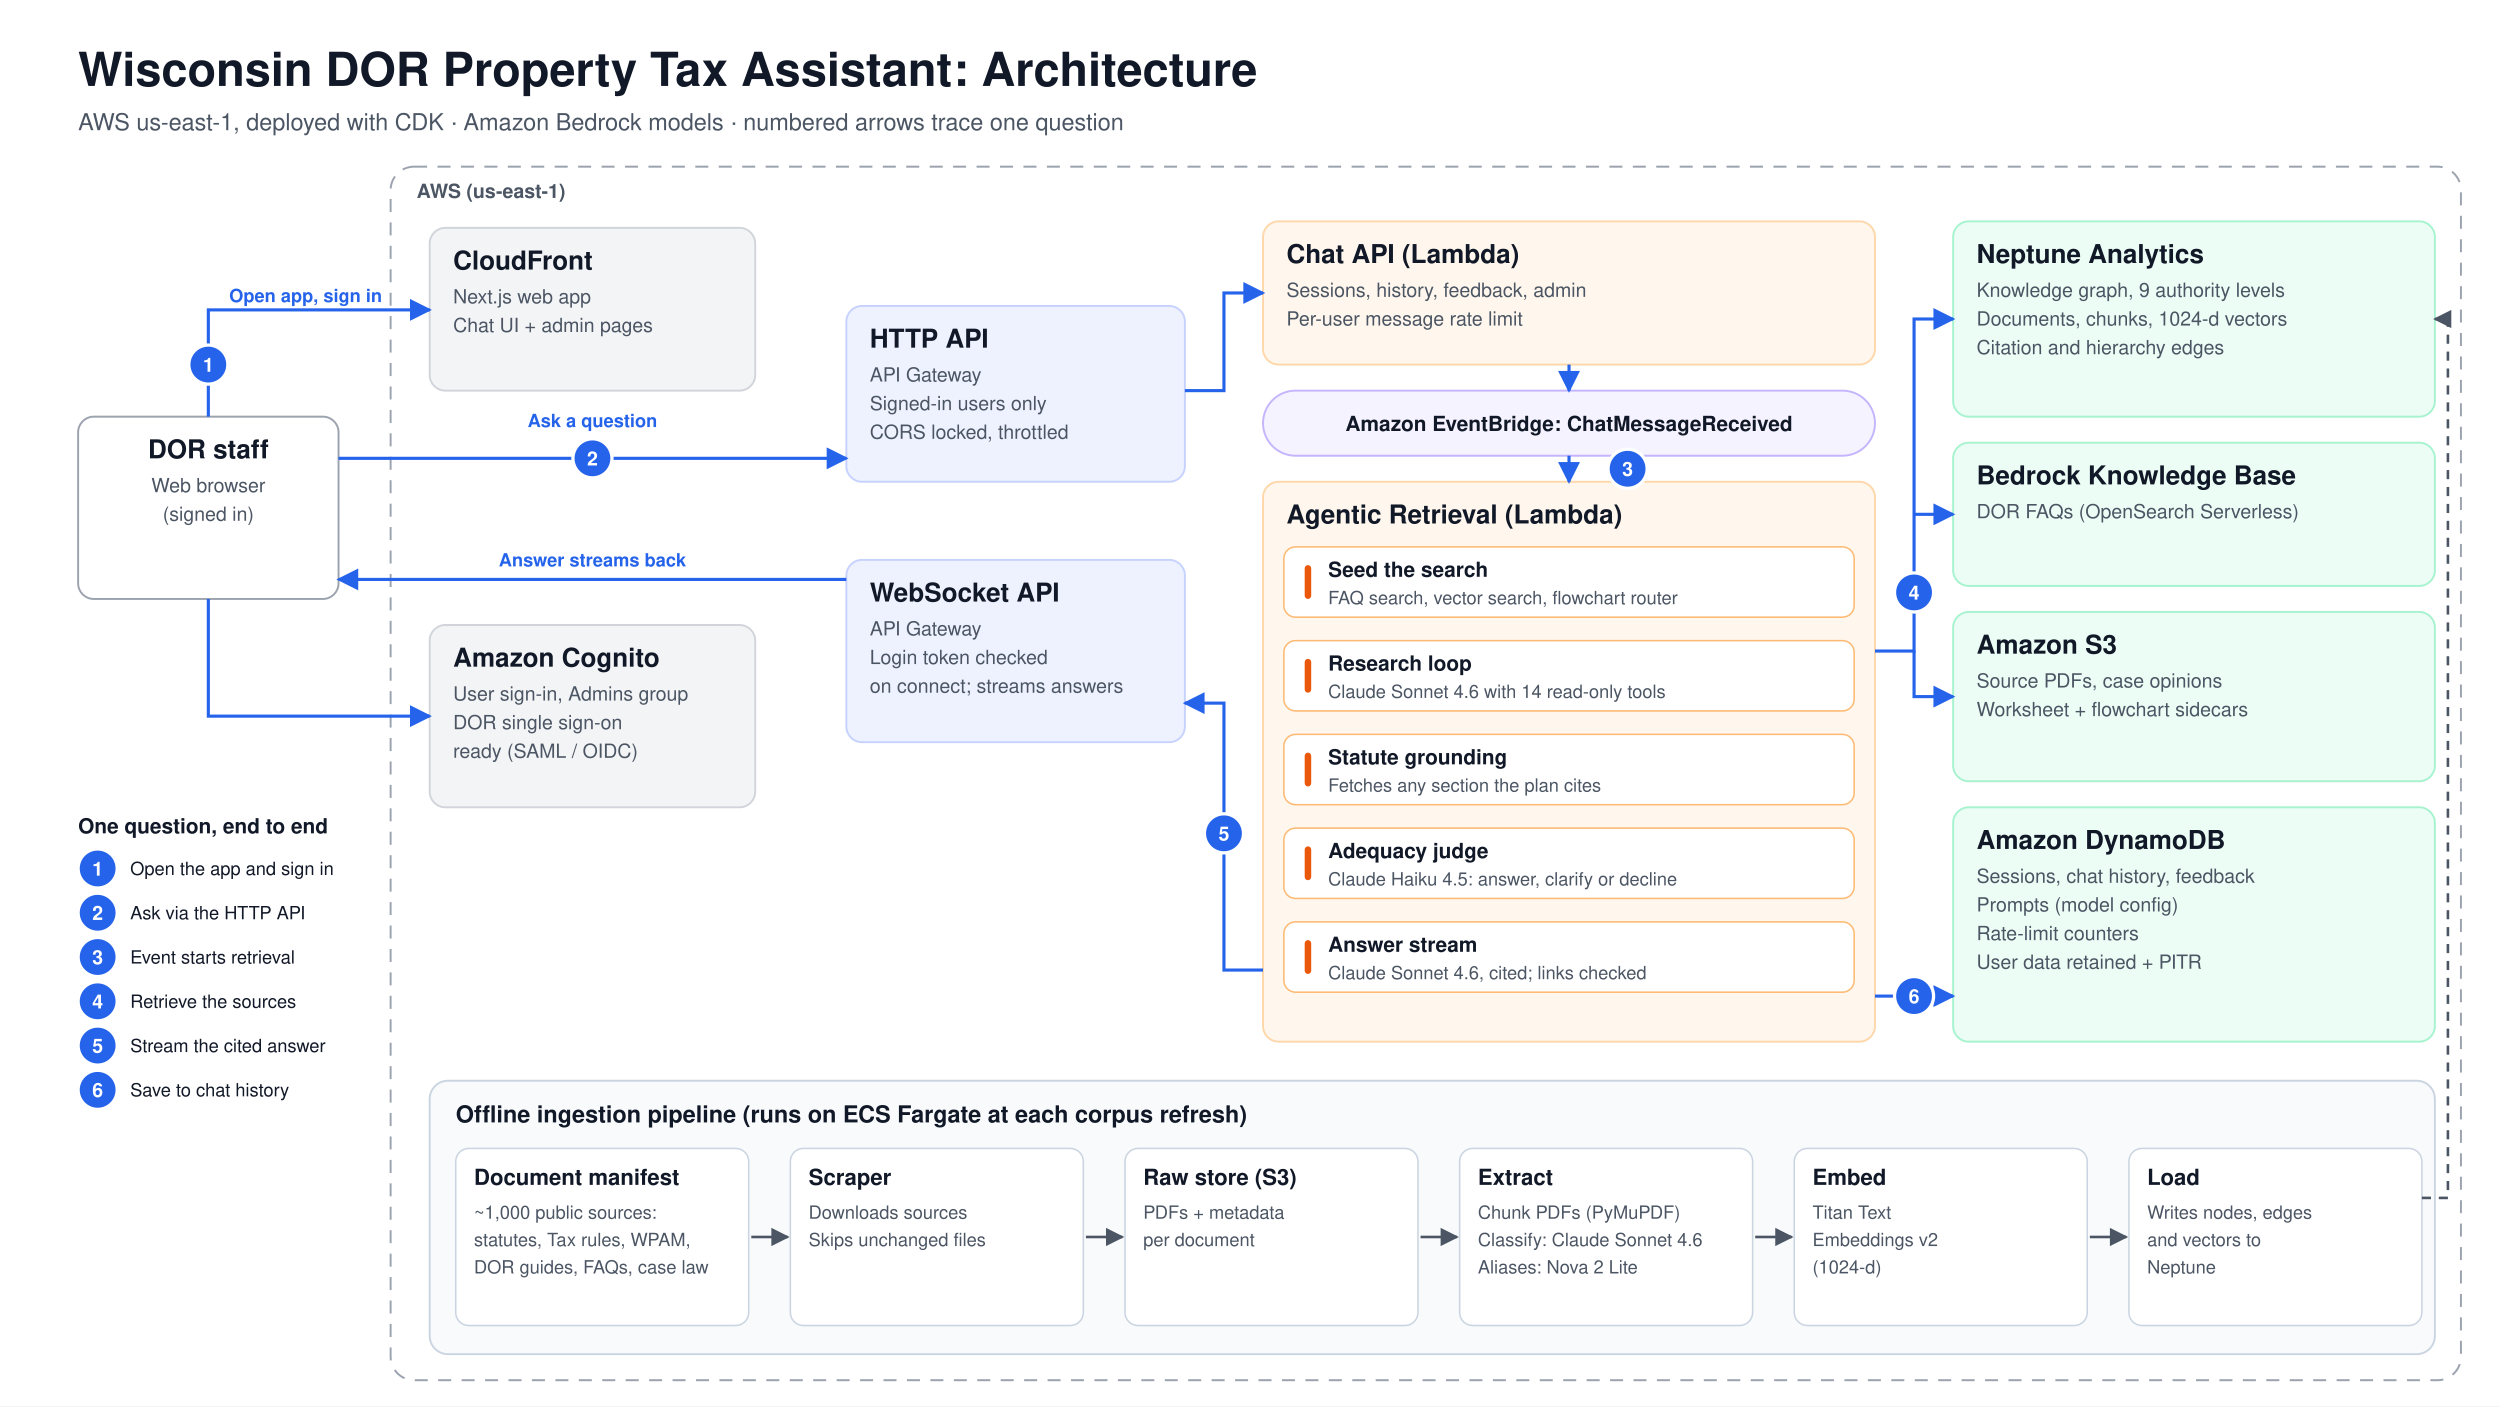
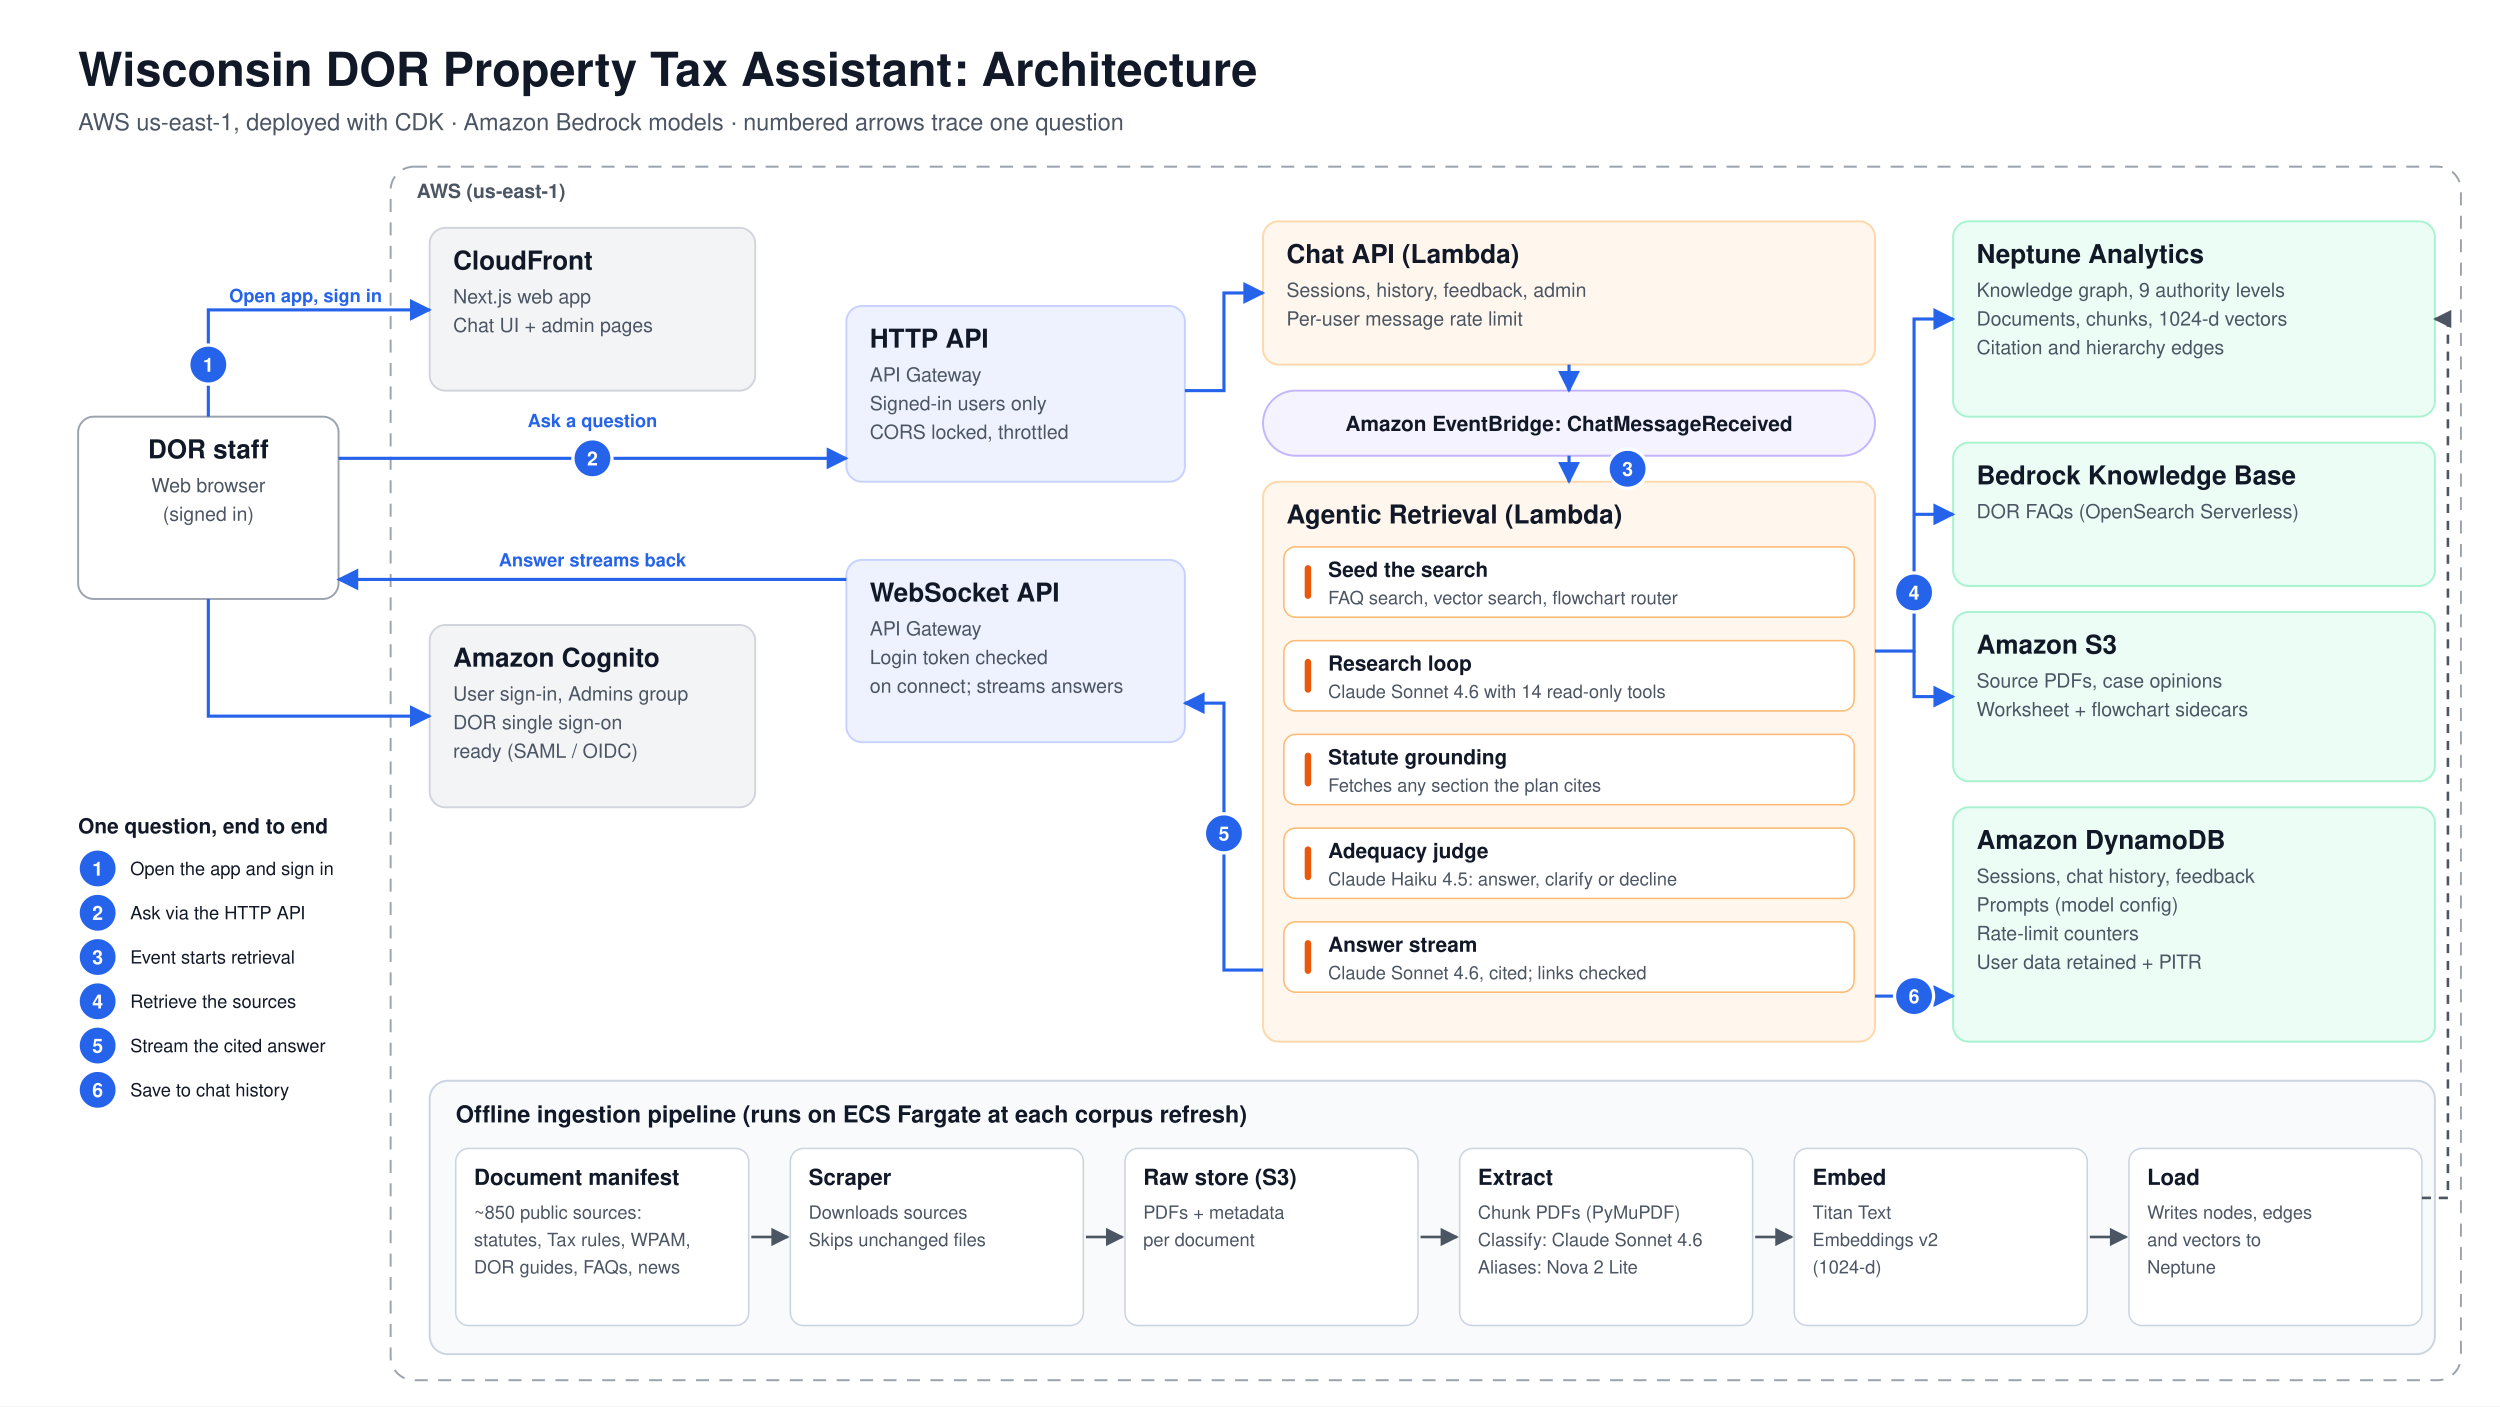
<svg xmlns="http://www.w3.org/2000/svg" width="1920" height="1080" viewBox="0 0 1920 1080">
  <defs>
    <marker id="ah" viewBox="0 0 10 10" refX="9" refY="5" markerWidth="7" markerHeight="7" orient="auto-start-reverse">
      <path d="M0,0 L10,5 L0,10 z" fill="#2563eb" />
    </marker>
    <marker id="ahg" viewBox="0 0 10 10" refX="9" refY="5" markerWidth="7" markerHeight="7" orient="auto-start-reverse">
      <path d="M0,0 L10,5 L0,10 z" fill="#4b5563" />
    </marker>
  </defs>
  <rect width="1920" height="1080" fill="#ffffff" />
  <text x="60" y="66" font-family="Helvetica Neue, Helvetica, Arial, sans-serif" font-size="36" font-weight="700" fill="#111827" text-anchor="start">Wisconsin DOR Property Tax Assistant: Architecture</text>
  <text x="60" y="100" font-family="Helvetica Neue, Helvetica, Arial, sans-serif" font-size="18" font-weight="400" fill="#4b5563" text-anchor="start">AWS us-east-1, deployed with CDK · Amazon Bedrock models · numbered arrows trace one question</text>
  <rect x="300" y="128" width="1590" height="932" rx="18" fill="none" stroke="#9ca3af" stroke-width="1.5" stroke-dasharray="10 8" />
  <text x="320" y="152" font-family="Helvetica Neue, Helvetica, Arial, sans-serif" font-size="15" font-weight="700" fill="#4b5563" text-anchor="start">AWS (us-east-1)</text>
  <rect x="60" y="320" width="200" height="140" rx="12" fill="#ffffff" stroke="#9ca3af" stroke-width="1.5" />
  <text x="160.0" y="352" font-family="Helvetica Neue, Helvetica, Arial, sans-serif" font-size="20" font-weight="700" fill="#111827" text-anchor="middle">DOR staff</text>
  <text x="160.0" y="378" font-family="Helvetica Neue, Helvetica, Arial, sans-serif" font-size="15" font-weight="400" fill="#4b5563" text-anchor="middle">Web browser</text>
  <text x="160.0" y="400" font-family="Helvetica Neue, Helvetica, Arial, sans-serif" font-size="15" font-weight="400" fill="#4b5563" text-anchor="middle">(signed in)</text>
  <rect x="330" y="175" width="250" height="125" rx="12" fill="#f3f4f6" stroke="#d1d5db" stroke-width="1.5" />
  <text x="348" y="207" font-family="Helvetica Neue, Helvetica, Arial, sans-serif" font-size="20" font-weight="700" fill="#111827" text-anchor="start">CloudFront</text>
  <text x="348" y="233" font-family="Helvetica Neue, Helvetica, Arial, sans-serif" font-size="15" font-weight="400" fill="#4b5563" text-anchor="start">Next.js web app</text>
  <text x="348" y="255" font-family="Helvetica Neue, Helvetica, Arial, sans-serif" font-size="15" font-weight="400" fill="#4b5563" text-anchor="start">Chat UI + admin pages</text>
  <rect x="330" y="480" width="250" height="140" rx="12" fill="#f3f4f6" stroke="#d1d5db" stroke-width="1.5" />
  <text x="348" y="512" font-family="Helvetica Neue, Helvetica, Arial, sans-serif" font-size="20" font-weight="700" fill="#111827" text-anchor="start">Amazon Cognito</text>
  <text x="348" y="538" font-family="Helvetica Neue, Helvetica, Arial, sans-serif" font-size="15" font-weight="400" fill="#4b5563" text-anchor="start">User sign-in, Admins group</text>
  <text x="348" y="560" font-family="Helvetica Neue, Helvetica, Arial, sans-serif" font-size="15" font-weight="400" fill="#4b5563" text-anchor="start">DOR single sign-on</text>
  <text x="348" y="582" font-family="Helvetica Neue, Helvetica, Arial, sans-serif" font-size="15" font-weight="400" fill="#4b5563" text-anchor="start">ready (SAML / OIDC)</text>
  <rect x="650" y="235" width="260" height="135" rx="12" fill="#eef2ff" stroke="#c7d2fe" stroke-width="1.5" />
  <text x="668" y="267" font-family="Helvetica Neue, Helvetica, Arial, sans-serif" font-size="20" font-weight="700" fill="#111827" text-anchor="start">HTTP API</text>
  <text x="668" y="293" font-family="Helvetica Neue, Helvetica, Arial, sans-serif" font-size="15" font-weight="400" fill="#4b5563" text-anchor="start">API Gateway</text>
  <text x="668" y="315" font-family="Helvetica Neue, Helvetica, Arial, sans-serif" font-size="15" font-weight="400" fill="#4b5563" text-anchor="start">Signed-in users only</text>
  <text x="668" y="337" font-family="Helvetica Neue, Helvetica, Arial, sans-serif" font-size="15" font-weight="400" fill="#4b5563" text-anchor="start">CORS locked, throttled</text>
  <rect x="650" y="430" width="260" height="140" rx="12" fill="#eef2ff" stroke="#c7d2fe" stroke-width="1.5" />
  <text x="668" y="462" font-family="Helvetica Neue, Helvetica, Arial, sans-serif" font-size="20" font-weight="700" fill="#111827" text-anchor="start">WebSocket API</text>
  <text x="668" y="488" font-family="Helvetica Neue, Helvetica, Arial, sans-serif" font-size="15" font-weight="400" fill="#4b5563" text-anchor="start">API Gateway</text>
  <text x="668" y="510" font-family="Helvetica Neue, Helvetica, Arial, sans-serif" font-size="15" font-weight="400" fill="#4b5563" text-anchor="start">Login token checked</text>
  <text x="668" y="532" font-family="Helvetica Neue, Helvetica, Arial, sans-serif" font-size="15" font-weight="400" fill="#4b5563" text-anchor="start">on connect; streams answers</text>
  <rect x="970" y="170" width="470" height="110" rx="12" fill="#fff7ed" stroke="#fed7aa" stroke-width="1.5" />
  <text x="988" y="202" font-family="Helvetica Neue, Helvetica, Arial, sans-serif" font-size="20" font-weight="700" fill="#111827" text-anchor="start">Chat API (Lambda)</text>
  <text x="988" y="228" font-family="Helvetica Neue, Helvetica, Arial, sans-serif" font-size="15" font-weight="400" fill="#4b5563" text-anchor="start">Sessions, history, feedback, admin</text>
  <text x="988" y="250" font-family="Helvetica Neue, Helvetica, Arial, sans-serif" font-size="15" font-weight="400" fill="#4b5563" text-anchor="start">Per-user message rate limit</text>
  <rect x="970" y="300" width="470" height="50" rx="25" fill="#f5f3ff" stroke="#c4b5fd" stroke-width="1.5" />
  <text x="1205" y="331" font-family="Helvetica Neue, Helvetica, Arial, sans-serif" font-size="16" font-weight="700" fill="#111827" text-anchor="middle">Amazon EventBridge: ChatMessageReceived</text>
  <rect x="970" y="370" width="470" height="430" rx="12" fill="#fff7ed" stroke="#fed7aa" stroke-width="1.5" />
  <text x="988" y="402" font-family="Helvetica Neue, Helvetica, Arial, sans-serif" font-size="20" font-weight="700" fill="#111827" text-anchor="start">Agentic Retrieval (Lambda)</text>
  <rect x="986" y="420" width="438" height="54" rx="9" fill="#ffffff" stroke="#fdba74" stroke-width="1.2" />
  <rect x="1002" y="434" width="5" height="26" rx="2.5" fill="#ea580c" />
  <text x="1020" y="443" font-family="Helvetica Neue, Helvetica, Arial, sans-serif" font-size="16" font-weight="700" fill="#111827" text-anchor="start">Seed the search</text>
  <text x="1020" y="464" font-family="Helvetica Neue, Helvetica, Arial, sans-serif" font-size="14" font-weight="400" fill="#4b5563" text-anchor="start">FAQ search, vector search, flowchart router</text>
  <rect x="986" y="492" width="438" height="54" rx="9" fill="#ffffff" stroke="#fdba74" stroke-width="1.2" />
  <rect x="1002" y="506" width="5" height="26" rx="2.5" fill="#ea580c" />
  <text x="1020" y="515" font-family="Helvetica Neue, Helvetica, Arial, sans-serif" font-size="16" font-weight="700" fill="#111827" text-anchor="start">Research loop</text>
  <text x="1020" y="536" font-family="Helvetica Neue, Helvetica, Arial, sans-serif" font-size="14" font-weight="400" fill="#4b5563" text-anchor="start">Claude Sonnet 4.6 with 14 read-only tools</text>
  <rect x="986" y="564" width="438" height="54" rx="9" fill="#ffffff" stroke="#fdba74" stroke-width="1.2" />
  <rect x="1002" y="578" width="5" height="26" rx="2.5" fill="#ea580c" />
  <text x="1020" y="587" font-family="Helvetica Neue, Helvetica, Arial, sans-serif" font-size="16" font-weight="700" fill="#111827" text-anchor="start">Statute grounding</text>
  <text x="1020" y="608" font-family="Helvetica Neue, Helvetica, Arial, sans-serif" font-size="14" font-weight="400" fill="#4b5563" text-anchor="start">Fetches any section the plan cites</text>
  <rect x="986" y="636" width="438" height="54" rx="9" fill="#ffffff" stroke="#fdba74" stroke-width="1.2" />
  <rect x="1002" y="650" width="5" height="26" rx="2.5" fill="#ea580c" />
  <text x="1020" y="659" font-family="Helvetica Neue, Helvetica, Arial, sans-serif" font-size="16" font-weight="700" fill="#111827" text-anchor="start">Adequacy judge</text>
  <text x="1020" y="680" font-family="Helvetica Neue, Helvetica, Arial, sans-serif" font-size="14" font-weight="400" fill="#4b5563" text-anchor="start">Claude Haiku 4.5: answer, clarify or decline</text>
  <rect x="986" y="708" width="438" height="54" rx="9" fill="#ffffff" stroke="#fdba74" stroke-width="1.2" />
  <rect x="1002" y="722" width="5" height="26" rx="2.5" fill="#ea580c" />
  <text x="1020" y="731" font-family="Helvetica Neue, Helvetica, Arial, sans-serif" font-size="16" font-weight="700" fill="#111827" text-anchor="start">Answer stream</text>
  <text x="1020" y="752" font-family="Helvetica Neue, Helvetica, Arial, sans-serif" font-size="14" font-weight="400" fill="#4b5563" text-anchor="start">Claude Sonnet 4.6, cited; links checked</text>
  <rect x="1500" y="170" width="370" height="150" rx="12" fill="#ecfdf5" stroke="#a7f3d0" stroke-width="1.5" />
  <text x="1518" y="202" font-family="Helvetica Neue, Helvetica, Arial, sans-serif" font-size="20" font-weight="700" fill="#111827" text-anchor="start">Neptune Analytics</text>
  <text x="1518" y="228" font-family="Helvetica Neue, Helvetica, Arial, sans-serif" font-size="15" font-weight="400" fill="#4b5563" text-anchor="start">Knowledge graph, 9 authority levels</text>
  <text x="1518" y="250" font-family="Helvetica Neue, Helvetica, Arial, sans-serif" font-size="15" font-weight="400" fill="#4b5563" text-anchor="start">Documents, chunks, 1024-d vectors</text>
  <text x="1518" y="272" font-family="Helvetica Neue, Helvetica, Arial, sans-serif" font-size="15" font-weight="400" fill="#4b5563" text-anchor="start">Citation and hierarchy edges</text>
  <rect x="1500" y="340" width="370" height="110" rx="12" fill="#ecfdf5" stroke="#a7f3d0" stroke-width="1.5" />
  <text x="1518" y="372" font-family="Helvetica Neue, Helvetica, Arial, sans-serif" font-size="20" font-weight="700" fill="#111827" text-anchor="start">Bedrock Knowledge Base</text>
  <text x="1518" y="398" font-family="Helvetica Neue, Helvetica, Arial, sans-serif" font-size="15" font-weight="400" fill="#4b5563" text-anchor="start">DOR FAQs (OpenSearch Serverless)</text>
  <rect x="1500" y="470" width="370" height="130" rx="12" fill="#ecfdf5" stroke="#a7f3d0" stroke-width="1.5" />
  <text x="1518" y="502" font-family="Helvetica Neue, Helvetica, Arial, sans-serif" font-size="20" font-weight="700" fill="#111827" text-anchor="start">Amazon S3</text>
  <text x="1518" y="528" font-family="Helvetica Neue, Helvetica, Arial, sans-serif" font-size="15" font-weight="400" fill="#4b5563" text-anchor="start">Source PDFs, case opinions</text>
  <text x="1518" y="550" font-family="Helvetica Neue, Helvetica, Arial, sans-serif" font-size="15" font-weight="400" fill="#4b5563" text-anchor="start">Worksheet + flowchart sidecars</text>
  <rect x="1500" y="620" width="370" height="180" rx="12" fill="#ecfdf5" stroke="#a7f3d0" stroke-width="1.5" />
  <text x="1518" y="652" font-family="Helvetica Neue, Helvetica, Arial, sans-serif" font-size="20" font-weight="700" fill="#111827" text-anchor="start">Amazon DynamoDB</text>
  <text x="1518" y="678" font-family="Helvetica Neue, Helvetica, Arial, sans-serif" font-size="15" font-weight="400" fill="#4b5563" text-anchor="start">Sessions, chat history, feedback</text>
  <text x="1518" y="700" font-family="Helvetica Neue, Helvetica, Arial, sans-serif" font-size="15" font-weight="400" fill="#4b5563" text-anchor="start">Prompts (model config)</text>
  <text x="1518" y="722" font-family="Helvetica Neue, Helvetica, Arial, sans-serif" font-size="15" font-weight="400" fill="#4b5563" text-anchor="start">Rate-limit counters</text>
  <text x="1518" y="744" font-family="Helvetica Neue, Helvetica, Arial, sans-serif" font-size="15" font-weight="400" fill="#4b5563" text-anchor="start">User data retained + PITR</text>
  <path d="M160,320 V238 H330" fill="none" stroke="#2563eb" stroke-width="2.4" marker-end="url(#ah)" />
  <circle cx="160" cy="280" r="15" fill="#2563eb" stroke="#ffffff" stroke-width="2.5" />
  <text x="160" y="285.5" font-family="Helvetica Neue, Helvetica, Arial, sans-serif" font-size="15" font-weight="700" fill="#ffffff" text-anchor="middle">1</text>
  <text x="176" y="232" font-family="Helvetica Neue, Helvetica, Arial, sans-serif" font-size="14" font-weight="600" fill="#2563eb" text-anchor="start">Open app, sign in</text>
  <path d="M160,460 V550 H330" fill="none" stroke="#2563eb" stroke-width="2.4" marker-end="url(#ah)" />
  <path d="M260,352 H650" fill="none" stroke="#2563eb" stroke-width="2.4" marker-end="url(#ah)" />
  <circle cx="455" cy="352" r="15" fill="#2563eb" stroke="#ffffff" stroke-width="2.5" />
  <text x="455" y="357.5" font-family="Helvetica Neue, Helvetica, Arial, sans-serif" font-size="15" font-weight="700" fill="#ffffff" text-anchor="middle">2</text>
  <text x="455" y="328" font-family="Helvetica Neue, Helvetica, Arial, sans-serif" font-size="14" font-weight="600" fill="#2563eb" text-anchor="middle">Ask a question</text>
  <path d="M910,300 H940 V225 H970" fill="none" stroke="#2563eb" stroke-width="2.4" marker-end="url(#ah)" />
  <path d="M1205,280 V300" fill="none" stroke="#2563eb" stroke-width="2.4" marker-end="url(#ah)" />
  <path d="M1205,350 V370" fill="none" stroke="#2563eb" stroke-width="2.4" marker-end="url(#ah)" />
  <circle cx="1250" cy="360" r="15" fill="#2563eb" stroke="#ffffff" stroke-width="2.5" />
  <text x="1250" y="365.5" font-family="Helvetica Neue, Helvetica, Arial, sans-serif" font-size="15" font-weight="700" fill="#ffffff" text-anchor="middle">3</text>
  <path d="M1440,500 H1470 V245 H1500" fill="none" stroke="#2563eb" stroke-width="2.4" marker-end="url(#ah)" />
  <path d="M1470,395 H1500" fill="none" stroke="#2563eb" stroke-width="2.4" marker-end="url(#ah)" />
  <path d="M1470,500 V535 H1500" fill="none" stroke="#2563eb" stroke-width="2.4" marker-end="url(#ah)" />
  <circle cx="1470" cy="455" r="15" fill="#2563eb" stroke="#ffffff" stroke-width="2.5" />
  <text x="1470" y="460.5" font-family="Helvetica Neue, Helvetica, Arial, sans-serif" font-size="15" font-weight="700" fill="#ffffff" text-anchor="middle">4</text>
  <path d="M970,745 H940 V540 H910" fill="none" stroke="#2563eb" stroke-width="2.4" marker-end="url(#ah)" />
  <circle cx="940" cy="640" r="15" fill="#2563eb" stroke="#ffffff" stroke-width="2.5" />
  <text x="940" y="645.5" font-family="Helvetica Neue, Helvetica, Arial, sans-serif" font-size="15" font-weight="700" fill="#ffffff" text-anchor="middle">5</text>
  <path d="M650,445 H260" fill="none" stroke="#2563eb" stroke-width="2.4" marker-end="url(#ah)" />
  <text x="455" y="435" font-family="Helvetica Neue, Helvetica, Arial, sans-serif" font-size="14" font-weight="600" fill="#2563eb" text-anchor="middle">Answer streams back</text>
  <path d="M1440,765 H1500" fill="none" stroke="#2563eb" stroke-width="2.4" marker-end="url(#ah)" />
  <circle cx="1470" cy="765" r="15" fill="#2563eb" stroke="#ffffff" stroke-width="2.5" />
  <text x="1470" y="770.5" font-family="Helvetica Neue, Helvetica, Arial, sans-serif" font-size="15" font-weight="700" fill="#ffffff" text-anchor="middle">6</text>
  <text x="60" y="640" font-family="Helvetica Neue, Helvetica, Arial, sans-serif" font-size="16" font-weight="700" fill="#111827" text-anchor="start">One question, end to end</text>
  <circle cx="75" cy="667" r="15" fill="#2563eb" stroke="#ffffff" stroke-width="2.5" />
  <text x="75" y="672.5" font-family="Helvetica Neue, Helvetica, Arial, sans-serif" font-size="15" font-weight="700" fill="#ffffff" text-anchor="middle">1</text>
  <text x="100" y="672" font-family="Helvetica Neue, Helvetica, Arial, sans-serif" font-size="14" font-weight="400" fill="#111827" text-anchor="start">Open the app and sign in</text>
  <circle cx="75" cy="701" r="15" fill="#2563eb" stroke="#ffffff" stroke-width="2.5" />
  <text x="75" y="706.5" font-family="Helvetica Neue, Helvetica, Arial, sans-serif" font-size="15" font-weight="700" fill="#ffffff" text-anchor="middle">2</text>
  <text x="100" y="706" font-family="Helvetica Neue, Helvetica, Arial, sans-serif" font-size="14" font-weight="400" fill="#111827" text-anchor="start">Ask via the HTTP API</text>
  <circle cx="75" cy="735" r="15" fill="#2563eb" stroke="#ffffff" stroke-width="2.5" />
  <text x="75" y="740.5" font-family="Helvetica Neue, Helvetica, Arial, sans-serif" font-size="15" font-weight="700" fill="#ffffff" text-anchor="middle">3</text>
  <text x="100" y="740" font-family="Helvetica Neue, Helvetica, Arial, sans-serif" font-size="14" font-weight="400" fill="#111827" text-anchor="start">Event starts retrieval</text>
  <circle cx="75" cy="769" r="15" fill="#2563eb" stroke="#ffffff" stroke-width="2.5" />
  <text x="75" y="774.5" font-family="Helvetica Neue, Helvetica, Arial, sans-serif" font-size="15" font-weight="700" fill="#ffffff" text-anchor="middle">4</text>
  <text x="100" y="774" font-family="Helvetica Neue, Helvetica, Arial, sans-serif" font-size="14" font-weight="400" fill="#111827" text-anchor="start">Retrieve the sources</text>
  <circle cx="75" cy="803" r="15" fill="#2563eb" stroke="#ffffff" stroke-width="2.5" />
  <text x="75" y="808.5" font-family="Helvetica Neue, Helvetica, Arial, sans-serif" font-size="15" font-weight="700" fill="#ffffff" text-anchor="middle">5</text>
  <text x="100" y="808" font-family="Helvetica Neue, Helvetica, Arial, sans-serif" font-size="14" font-weight="400" fill="#111827" text-anchor="start">Stream the cited answer</text>
  <circle cx="75" cy="837" r="15" fill="#2563eb" stroke="#ffffff" stroke-width="2.5" />
  <text x="75" y="842.5" font-family="Helvetica Neue, Helvetica, Arial, sans-serif" font-size="15" font-weight="700" fill="#ffffff" text-anchor="middle">6</text>
  <text x="100" y="842" font-family="Helvetica Neue, Helvetica, Arial, sans-serif" font-size="14" font-weight="400" fill="#111827" text-anchor="start">Save to chat history</text>
  <rect x="330" y="830" width="1540" height="210" rx="14" fill="#f8fafc" stroke="#cbd5e1" stroke-width="1.5" />
  <text x="350" y="862" font-family="Helvetica Neue, Helvetica, Arial, sans-serif" font-size="18" font-weight="700" fill="#111827" text-anchor="start">Offline ingestion pipeline (runs on ECS Fargate at each corpus refresh)</text>
  <rect x="350" y="882" width="225" height="136" rx="10" fill="#ffffff" stroke="#cbd5e1" stroke-width="1.2" />
  <text x="364" y="910" font-family="Helvetica Neue, Helvetica, Arial, sans-serif" font-size="17" font-weight="700" fill="#111827" text-anchor="start">Document manifest</text>
-   <text x="364" y="936" font-family="Helvetica Neue, Helvetica, Arial, sans-serif" font-size="14" font-weight="400" fill="#4b5563" text-anchor="start">~1,000 public sources:</text>
+   <text x="364" y="936" font-family="Helvetica Neue, Helvetica, Arial, sans-serif" font-size="14" font-weight="400" fill="#4b5563" text-anchor="start">~850 public sources:</text>
  <text x="364" y="957" font-family="Helvetica Neue, Helvetica, Arial, sans-serif" font-size="14" font-weight="400" fill="#4b5563" text-anchor="start">statutes, Tax rules, WPAM,</text>
-   <text x="364" y="978" font-family="Helvetica Neue, Helvetica, Arial, sans-serif" font-size="14" font-weight="400" fill="#4b5563" text-anchor="start">DOR guides, FAQs, case law</text>
+   <text x="364" y="978" font-family="Helvetica Neue, Helvetica, Arial, sans-serif" font-size="14" font-weight="400" fill="#4b5563" text-anchor="start">DOR guides, FAQs, news</text>
  <rect x="607" y="882" width="225" height="136" rx="10" fill="#ffffff" stroke="#cbd5e1" stroke-width="1.2" />
  <text x="621" y="910" font-family="Helvetica Neue, Helvetica, Arial, sans-serif" font-size="17" font-weight="700" fill="#111827" text-anchor="start">Scraper</text>
  <text x="621" y="936" font-family="Helvetica Neue, Helvetica, Arial, sans-serif" font-size="14" font-weight="400" fill="#4b5563" text-anchor="start">Downloads sources</text>
  <text x="621" y="957" font-family="Helvetica Neue, Helvetica, Arial, sans-serif" font-size="14" font-weight="400" fill="#4b5563" text-anchor="start">Skips unchanged files</text>
  <path d="M577,950 H605" fill="none" stroke="#4b5563" stroke-width="2" marker-end="url(#ahg)" />
  <rect x="864" y="882" width="225" height="136" rx="10" fill="#ffffff" stroke="#cbd5e1" stroke-width="1.2" />
  <text x="878" y="910" font-family="Helvetica Neue, Helvetica, Arial, sans-serif" font-size="17" font-weight="700" fill="#111827" text-anchor="start">Raw store (S3)</text>
  <text x="878" y="936" font-family="Helvetica Neue, Helvetica, Arial, sans-serif" font-size="14" font-weight="400" fill="#4b5563" text-anchor="start">PDFs + metadata</text>
  <text x="878" y="957" font-family="Helvetica Neue, Helvetica, Arial, sans-serif" font-size="14" font-weight="400" fill="#4b5563" text-anchor="start">per document</text>
  <path d="M834,950 H862" fill="none" stroke="#4b5563" stroke-width="2" marker-end="url(#ahg)" />
  <rect x="1121" y="882" width="225" height="136" rx="10" fill="#ffffff" stroke="#cbd5e1" stroke-width="1.2" />
  <text x="1135" y="910" font-family="Helvetica Neue, Helvetica, Arial, sans-serif" font-size="17" font-weight="700" fill="#111827" text-anchor="start">Extract</text>
  <text x="1135" y="936" font-family="Helvetica Neue, Helvetica, Arial, sans-serif" font-size="14" font-weight="400" fill="#4b5563" text-anchor="start">Chunk PDFs (PyMuPDF)</text>
  <text x="1135" y="957" font-family="Helvetica Neue, Helvetica, Arial, sans-serif" font-size="14" font-weight="400" fill="#4b5563" text-anchor="start">Classify: Claude Sonnet 4.6</text>
  <text x="1135" y="978" font-family="Helvetica Neue, Helvetica, Arial, sans-serif" font-size="14" font-weight="400" fill="#4b5563" text-anchor="start">Aliases: Nova 2 Lite</text>
  <path d="M1091,950 H1119" fill="none" stroke="#4b5563" stroke-width="2" marker-end="url(#ahg)" />
  <rect x="1378" y="882" width="225" height="136" rx="10" fill="#ffffff" stroke="#cbd5e1" stroke-width="1.2" />
  <text x="1392" y="910" font-family="Helvetica Neue, Helvetica, Arial, sans-serif" font-size="17" font-weight="700" fill="#111827" text-anchor="start">Embed</text>
  <text x="1392" y="936" font-family="Helvetica Neue, Helvetica, Arial, sans-serif" font-size="14" font-weight="400" fill="#4b5563" text-anchor="start">Titan Text</text>
  <text x="1392" y="957" font-family="Helvetica Neue, Helvetica, Arial, sans-serif" font-size="14" font-weight="400" fill="#4b5563" text-anchor="start">Embeddings v2</text>
  <text x="1392" y="978" font-family="Helvetica Neue, Helvetica, Arial, sans-serif" font-size="14" font-weight="400" fill="#4b5563" text-anchor="start">(1024-d)</text>
  <path d="M1348,950 H1376" fill="none" stroke="#4b5563" stroke-width="2" marker-end="url(#ahg)" />
  <rect x="1635" y="882" width="225" height="136" rx="10" fill="#ffffff" stroke="#cbd5e1" stroke-width="1.2" />
  <text x="1649" y="910" font-family="Helvetica Neue, Helvetica, Arial, sans-serif" font-size="17" font-weight="700" fill="#111827" text-anchor="start">Load</text>
  <text x="1649" y="936" font-family="Helvetica Neue, Helvetica, Arial, sans-serif" font-size="14" font-weight="400" fill="#4b5563" text-anchor="start">Writes nodes, edges</text>
  <text x="1649" y="957" font-family="Helvetica Neue, Helvetica, Arial, sans-serif" font-size="14" font-weight="400" fill="#4b5563" text-anchor="start">and vectors to</text>
  <text x="1649" y="978" font-family="Helvetica Neue, Helvetica, Arial, sans-serif" font-size="14" font-weight="400" fill="#4b5563" text-anchor="start">Neptune</text>
  <path d="M1605,950 H1633" fill="none" stroke="#4b5563" stroke-width="2" marker-end="url(#ahg)" />
  <path d="M1860,920 H1880 V245 H1870" fill="none" stroke="#4b5563" stroke-width="2" stroke-dasharray="7 6" marker-end="url(#ahg)" />
</svg>
